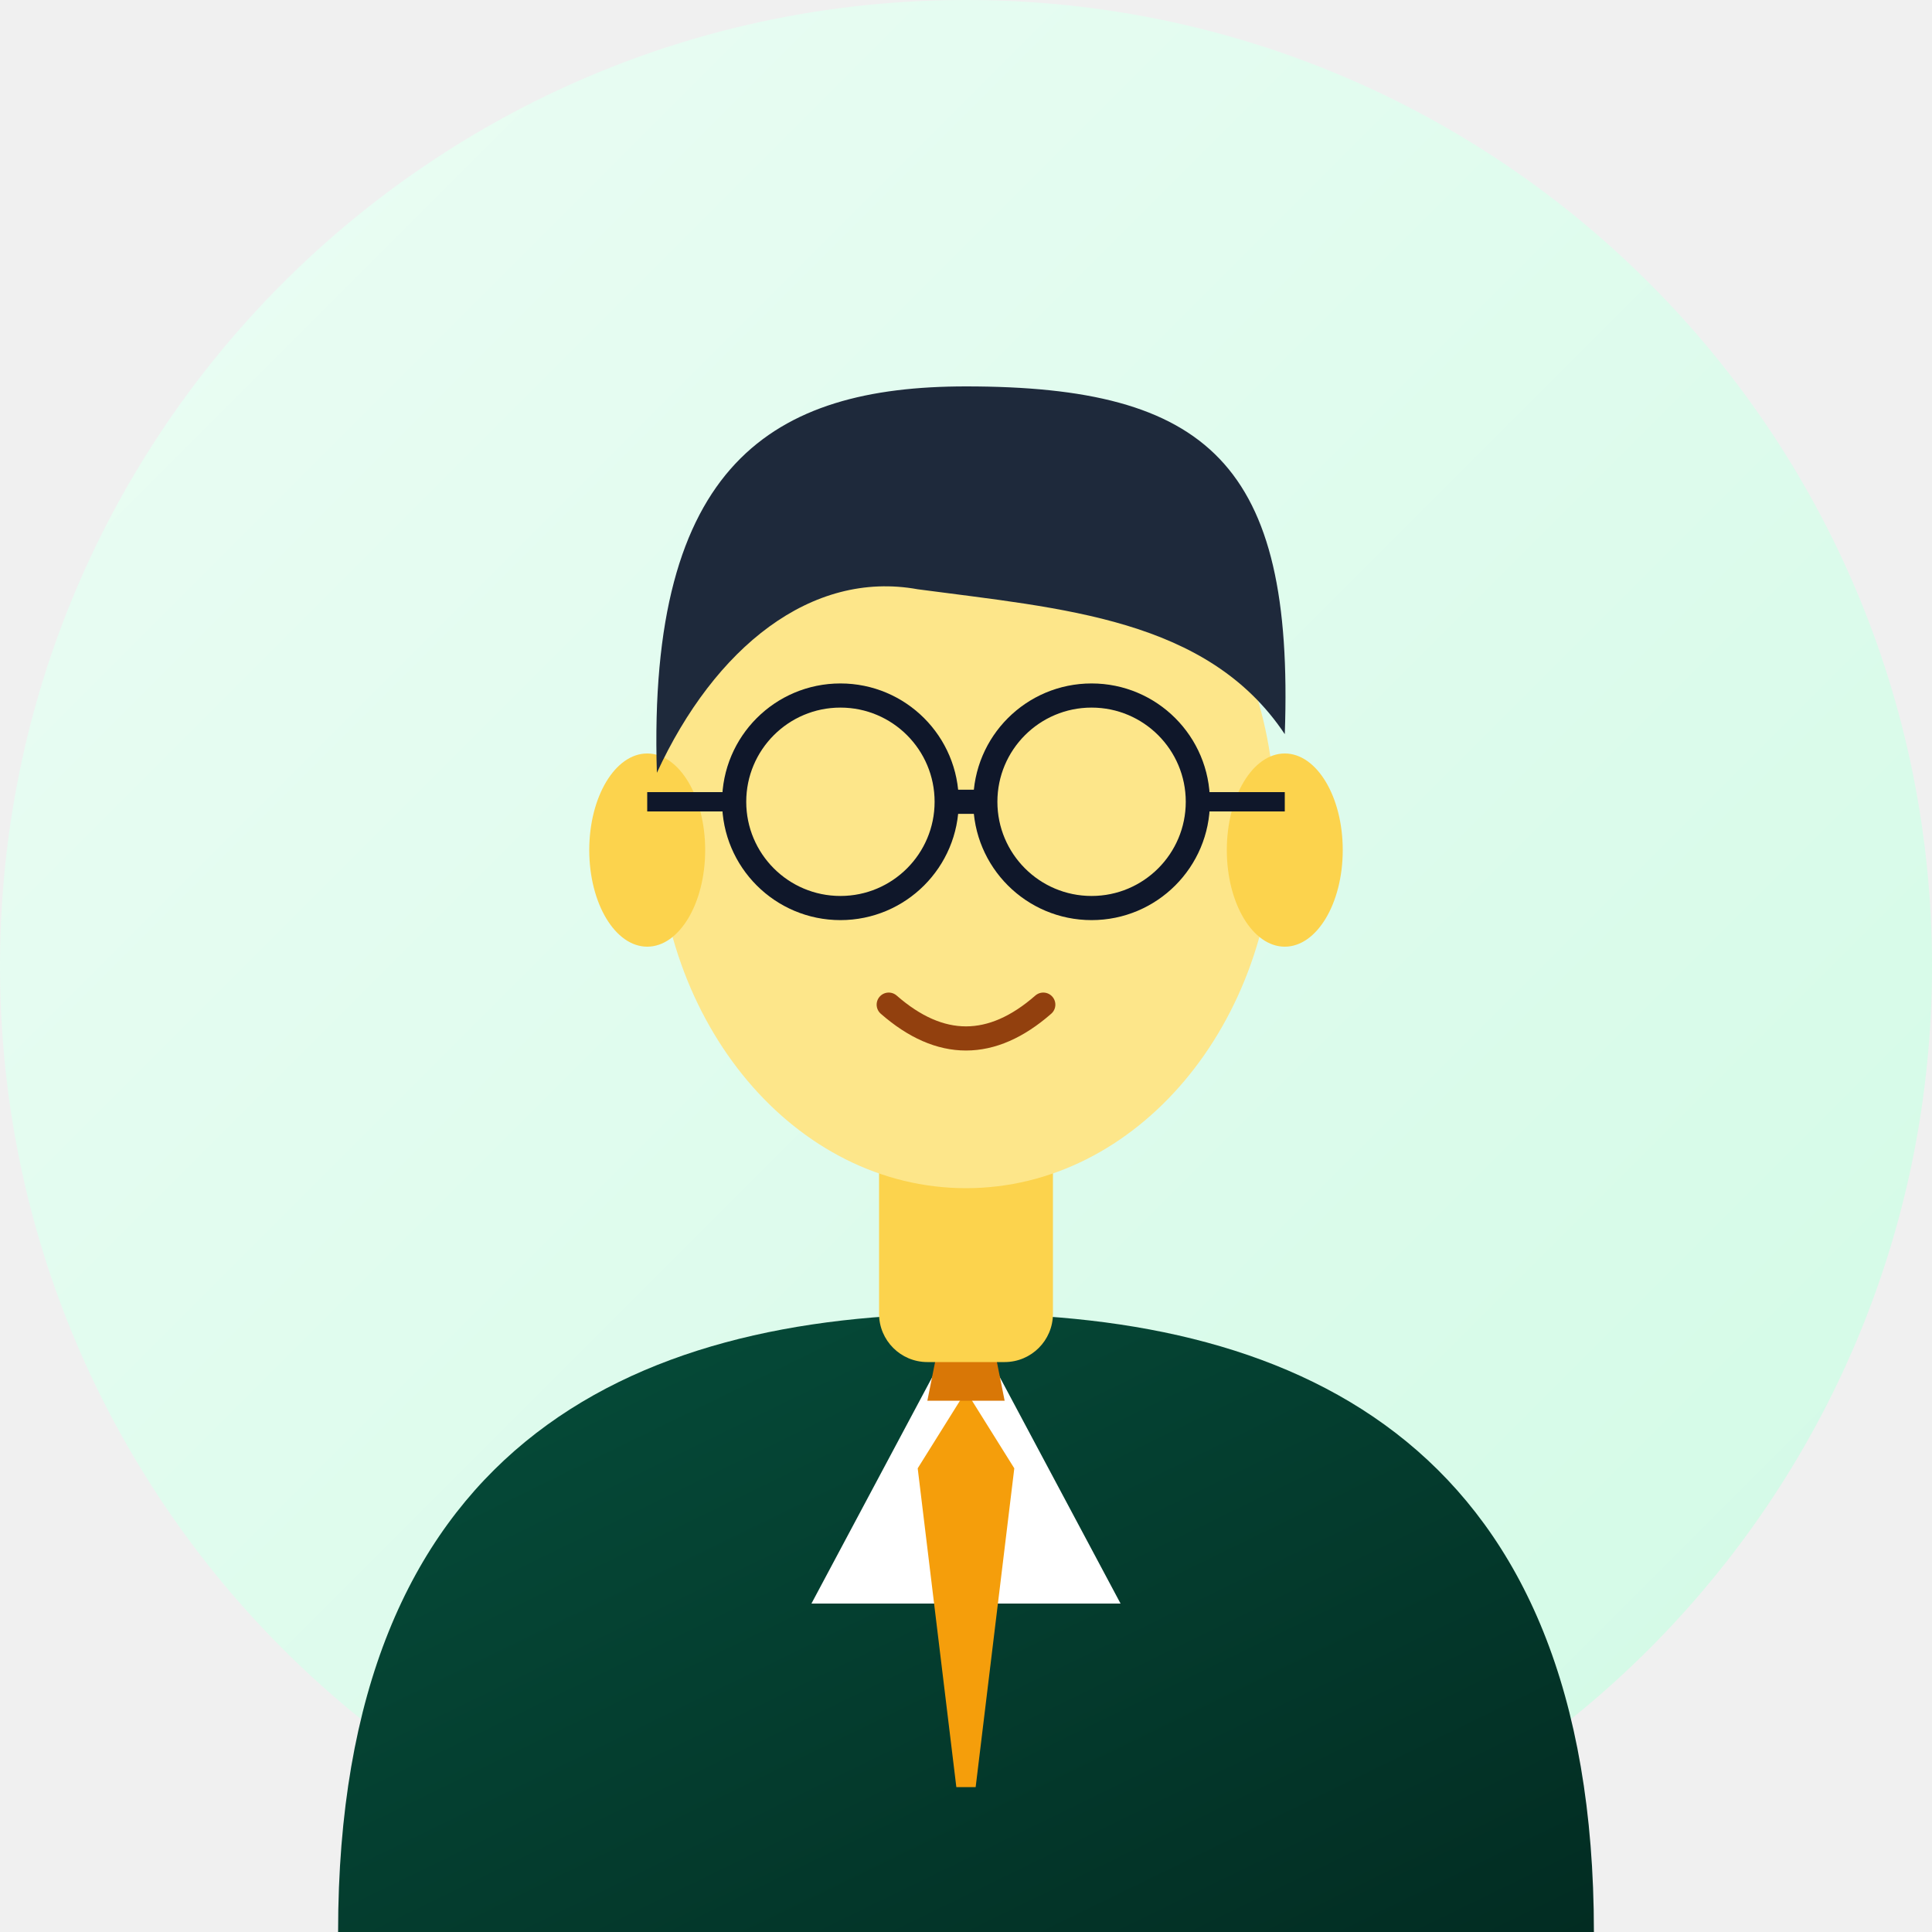
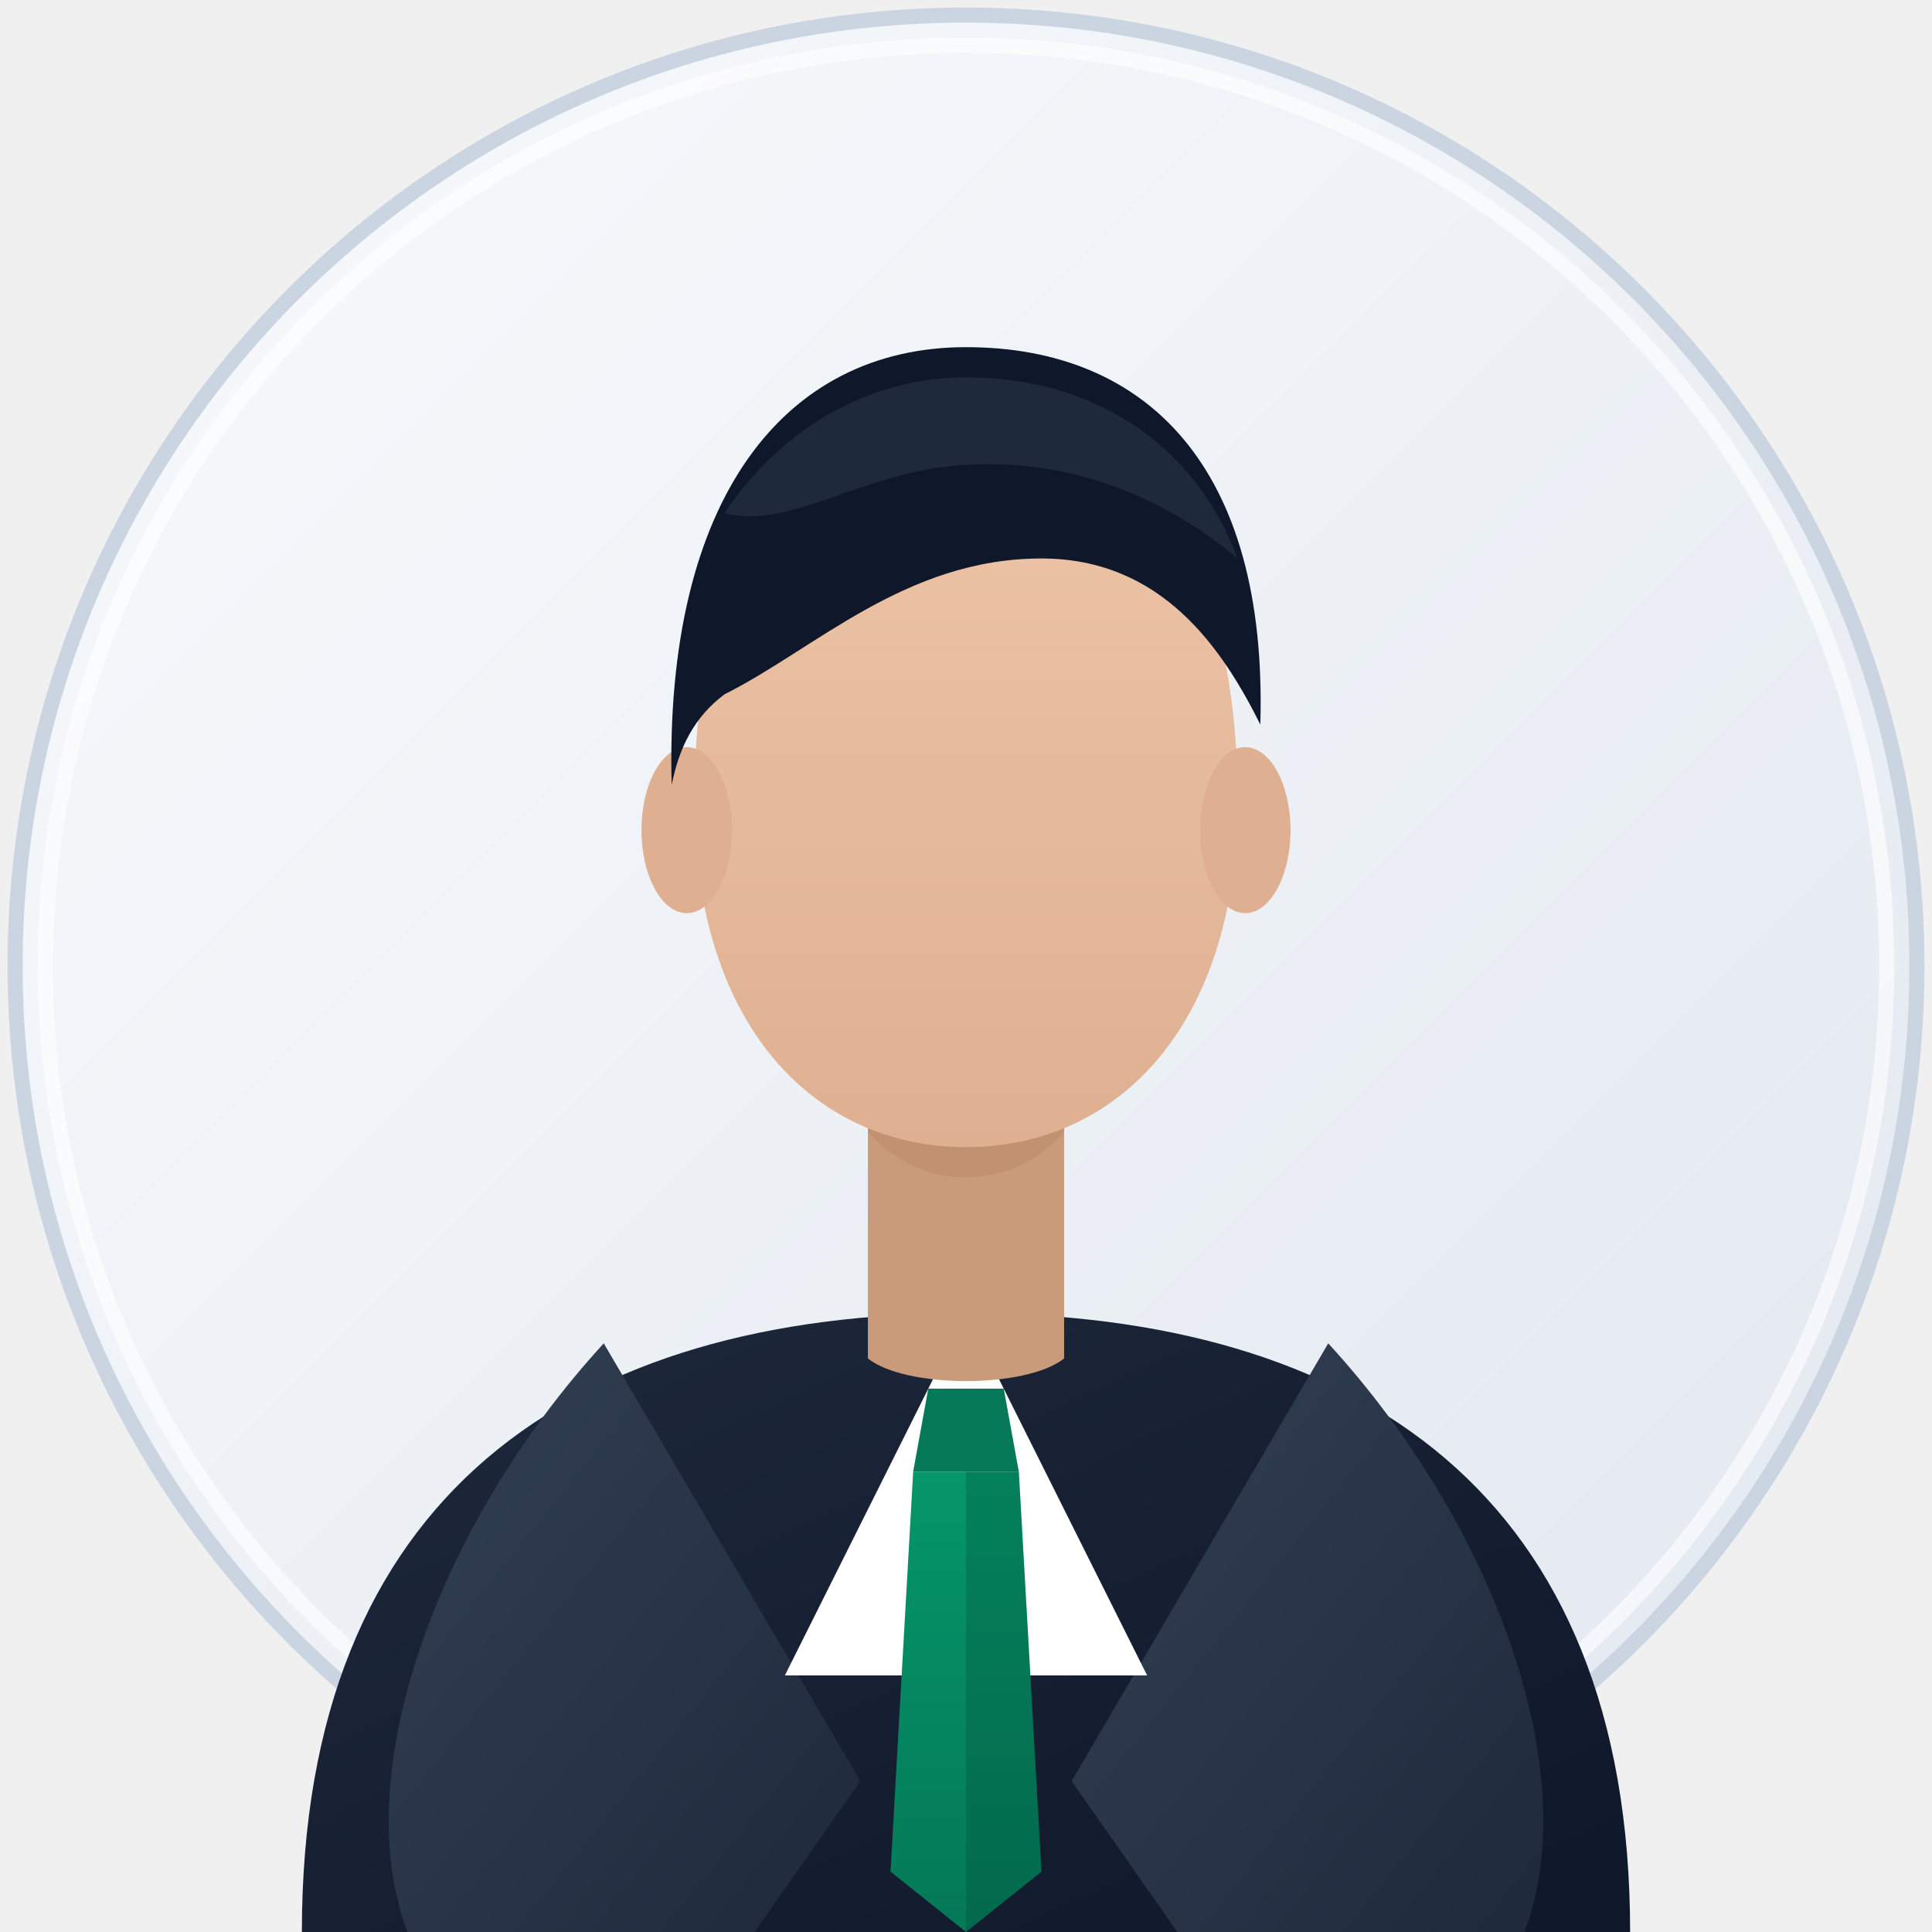
- <svg xmlns="http://www.w3.org/2000/svg" viewBox="0 0 200 200" width="100%" height="100%">
+ <svg xmlns="http://www.w3.org/2000/svg" viewBox="0 0 256 256" width="100%" height="100%">
  <defs>
    <linearGradient id="bgMale" x1="0%" y1="0%" x2="100%" y2="100%">
-       <stop offset="0%" stop-color="#ecfdf5" />
-       <stop offset="100%" stop-color="#d1fae5" />
+       <stop offset="0%" stop-color="#f8fafc" />
+       <stop offset="100%" stop-color="#e2e8f0" />
    </linearGradient>
    <linearGradient id="suitMale" x1="0%" y1="0%" x2="100%" y2="100%">
-       <stop offset="0%" stop-color="#064e3b" />
-       <stop offset="100%" stop-color="#022c22" />
+       <stop offset="0%" stop-color="#1e293b" />
+       <stop offset="100%" stop-color="#0f172a" />
+     </linearGradient>
+     <linearGradient id="lapelMale" x1="0%" y1="0%" x2="100%" y2="100%">
+       <stop offset="0%" stop-color="#334155" />
+       <stop offset="100%" stop-color="#1e293b" />
+     </linearGradient>
+     <linearGradient id="tieMale" x1="0%" y1="0%" x2="0%" y2="100%">
+       <stop offset="0%" stop-color="#059669" />
+       <stop offset="100%" stop-color="#047857" />
+     </linearGradient>
+     <linearGradient id="skinMale" x1="0%" y1="0%" x2="0%" y2="100%">
+       <stop offset="0%" stop-color="#eec5a8" />
+       <stop offset="100%" stop-color="#deb091" />
    </linearGradient>
  </defs>
-   <circle cx="100" cy="100" r="100" fill="url(#bgMale)" />
-   <path d="M35 200 C35 150, 65 136, 100 136 C135 136, 165 150, 165 200 Z" fill="url(#suitMale)" />
-   <polygon points="100,136 84,166 116,166" fill="#ffffff" />
-   <polygon points="100,144 105,152 101,185 99,185 95,152" fill="#f59e0b" />
-   <polygon points="97,140 103,140 104,145 96,145" fill="#d97706" />
-   <rect x="91" y="115" width="18" height="26" rx="5" fill="#fcd34d" />
-   <ellipse cx="100" cy="85" rx="32" ry="38" fill="#fde68a" />
-   <ellipse cx="67" cy="88" rx="6" ry="10" fill="#fcd34d" />
-   <ellipse cx="133" cy="88" rx="6" ry="10" fill="#fcd34d" />
-   <path d="M68 80 C67 48, 80 40, 100 40 C125 40, 134 48, 133 76 C125 64, 110 63, 95 61 C84 59, 74 67, 68 80 Z" fill="#1e293b" />
-   <circle cx="87" cy="83" r="11" fill="none" stroke="#0f172a" stroke-width="2.5" />
-   <circle cx="113" cy="83" r="11" fill="none" stroke="#0f172a" stroke-width="2.5" />
-   <line x1="98" y1="83" x2="102" y2="83" stroke="#0f172a" stroke-width="2.5" />
-   <line x1="67" y1="83" x2="76" y2="83" stroke="#0f172a" stroke-width="2" />
-   <line x1="124" y1="83" x2="133" y2="83" stroke="#0f172a" stroke-width="2" />
-   <path d="M92 104 Q100 111 108 104" fill="none" stroke="#92400e" stroke-width="2.5" stroke-linecap="round" />
+   <circle cx="128" cy="128" r="126" fill="url(#bgMale)" stroke="#cbd5e1" stroke-width="2" />
+   <circle cx="128" cy="128" r="122" fill="none" stroke="#ffffff" stroke-width="2" opacity="0.6" />
+   <path d="M40 256 C40 198, 76 174, 128 174 C180 174, 216 198, 216 256 Z" fill="url(#suitMale)" />
+   <path d="M80 178 L114 236 L100 256 L54 256 C46 235, 58 202, 80 178 Z" fill="url(#lapelMale)" />
+   <path d="M176 178 L142 236 L156 256 L202 256 C210 235, 198 202, 176 178 Z" fill="url(#lapelMale)" />
+   <polygon points="128,174 104,222 152,222" fill="#ffffff" />
+   <polygon points="123,184 133,184 135,195 121,195" fill="#047857" />
+   <polygon points="121,195 135,195 138,248 128,256 118,248" fill="url(#tieMale)" />
+   <polygon points="128,195 135,195 138,248 128,256" fill="#022c22" opacity="0.2" />
+   <path d="M115 142 L115 180 C120 184, 136 184, 141 180 L141 142 Z" fill="#c99b7b" />
+   <path d="M115 142 C122 152, 134 152, 141 142 L141 150 C134 158, 122 158, 115 150 Z" fill="#b38263" opacity="0.4" />
+   <path d="M92 106 C92 68, 110 54, 128 54 C146 54, 164 68, 164 106 C164 136, 148 152, 128 152 C108 152, 92 136, 92 106 Z" fill="url(#skinMale)" />
+   <ellipse cx="91" cy="110" rx="6" ry="11" fill="#deb091" />
+   <ellipse cx="165" cy="110" rx="6" ry="11" fill="#deb091" />
+   <path d="M89 104 C88 66, 104 46, 128 46 C152 46, 168 62, 167 96 C162 86, 154 74, 138 74 C120 74, 108 86, 96 92 C92 95, 90 99, 89 104 Z" fill="#0f172a" />
+   <path d="M96 68 C104 56, 116 50, 128 50 C144 50, 158 58, 164 74 C152 64, 138 60, 124 62 C112 64, 104 70, 96 68 Z" fill="#1e293b" />
</svg>
